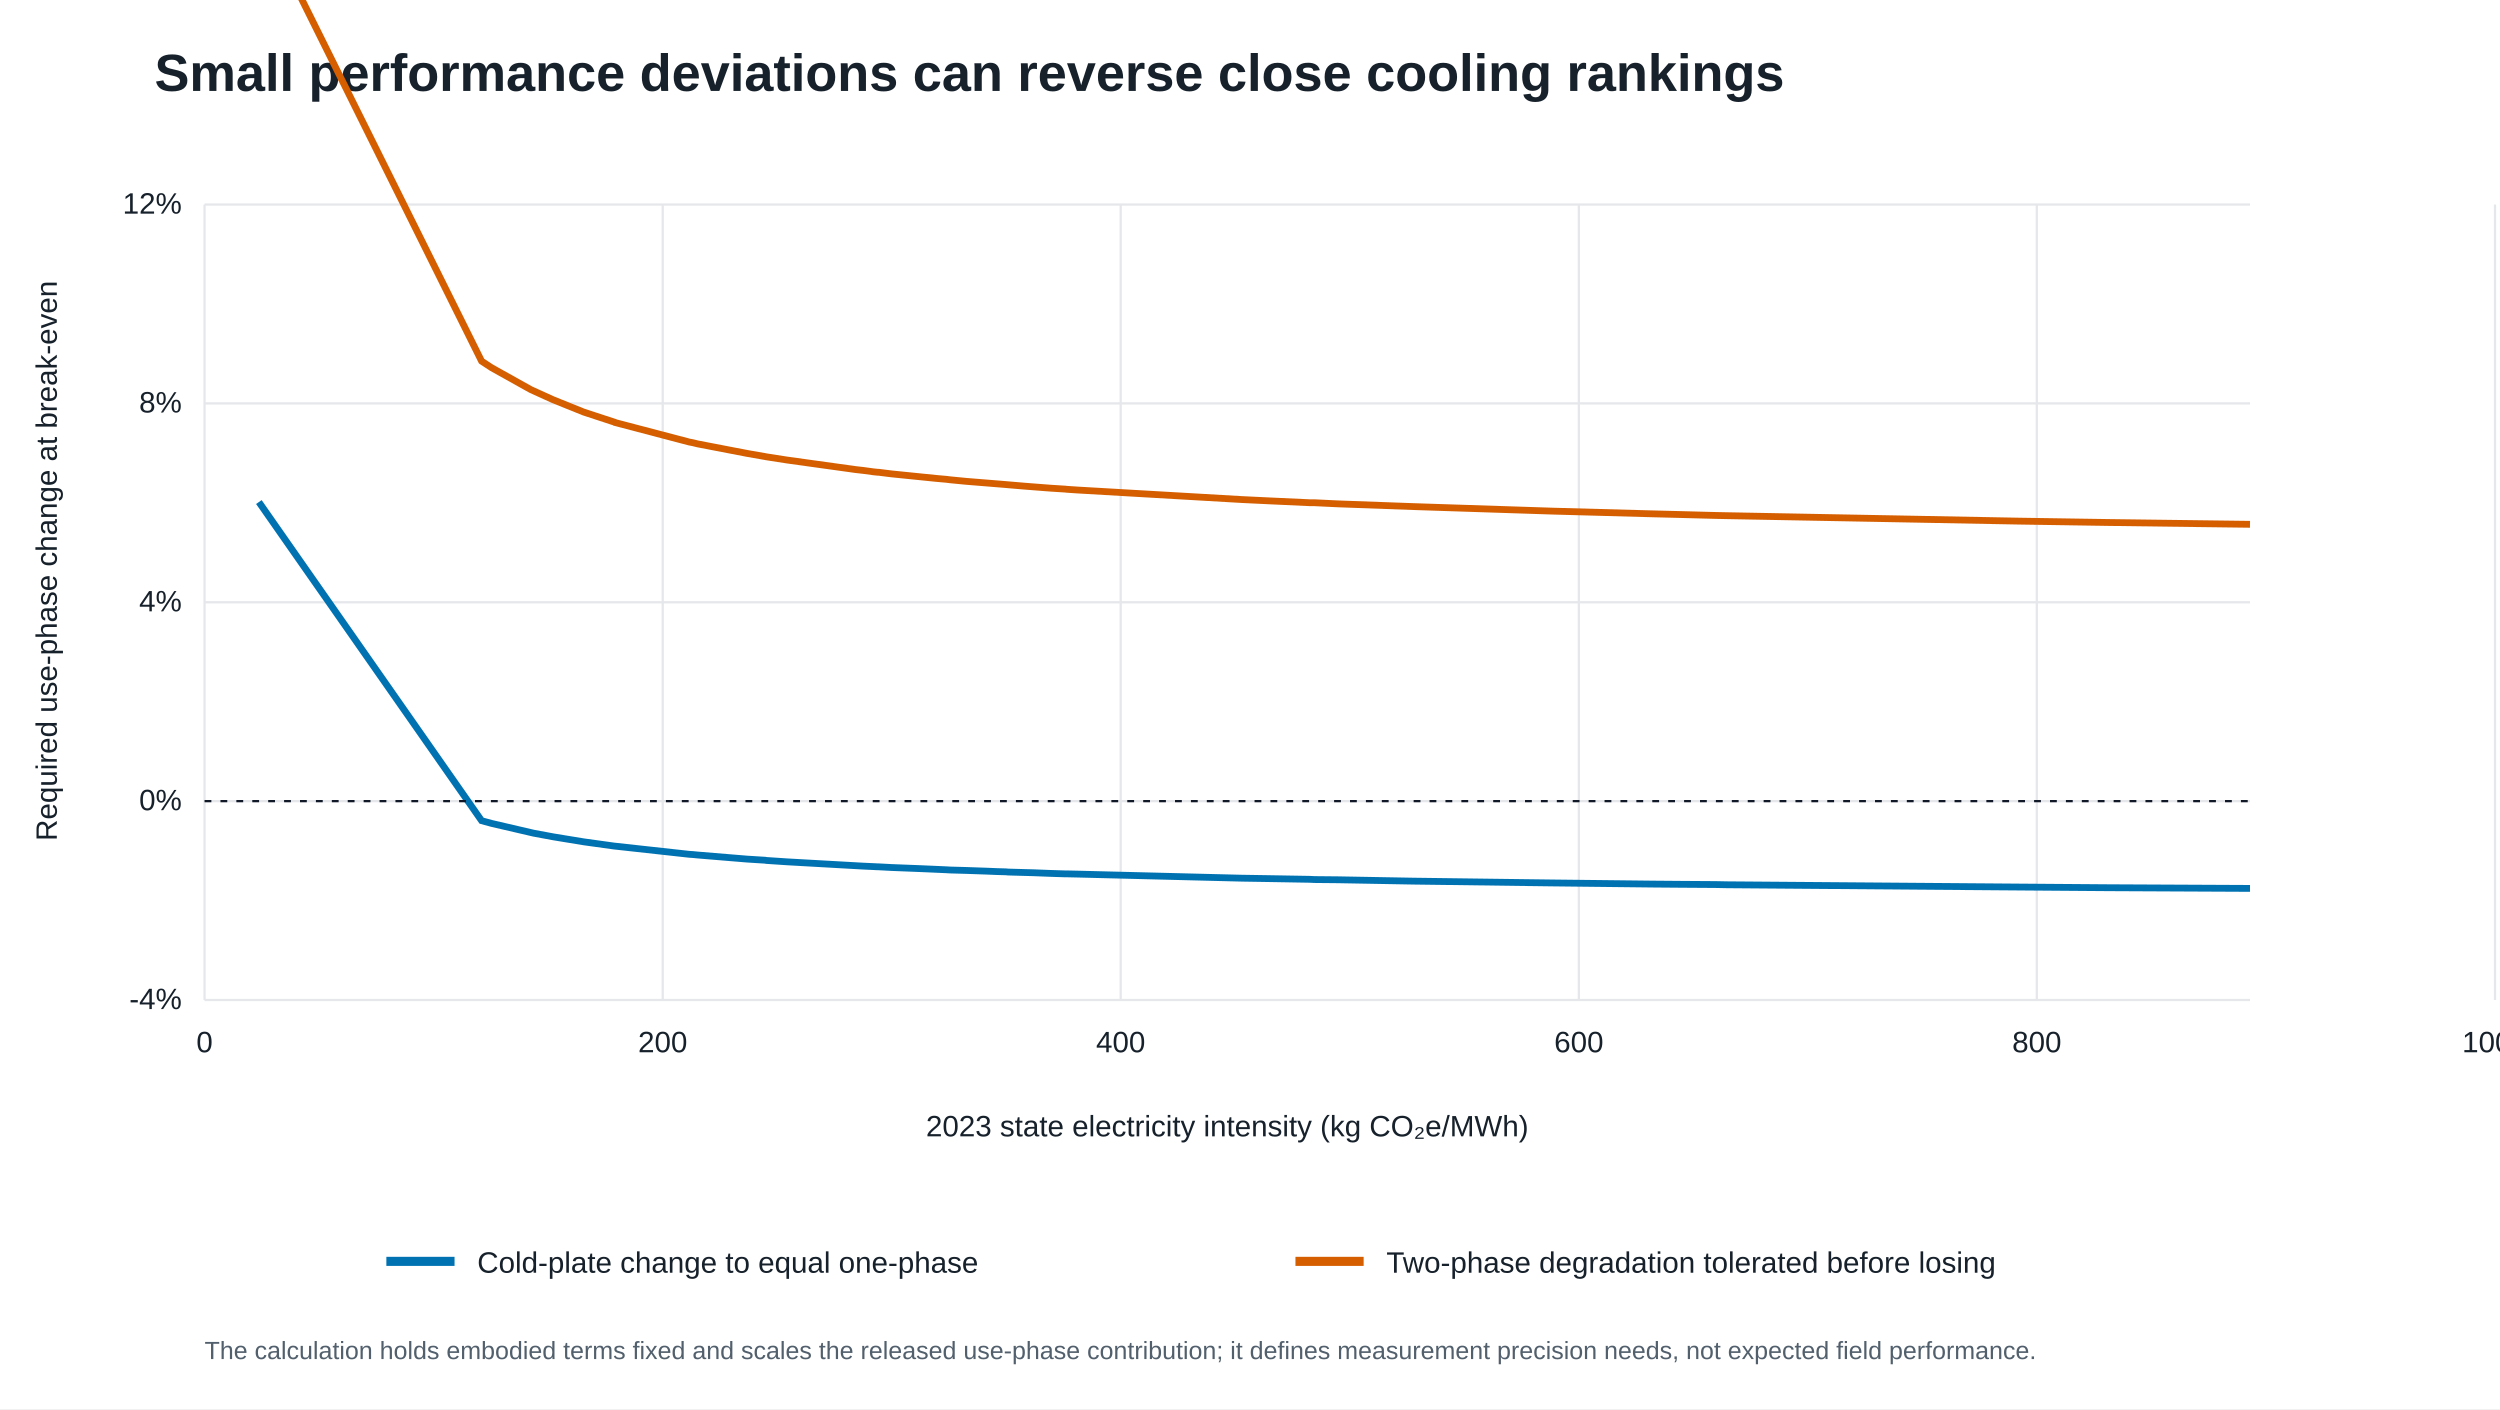
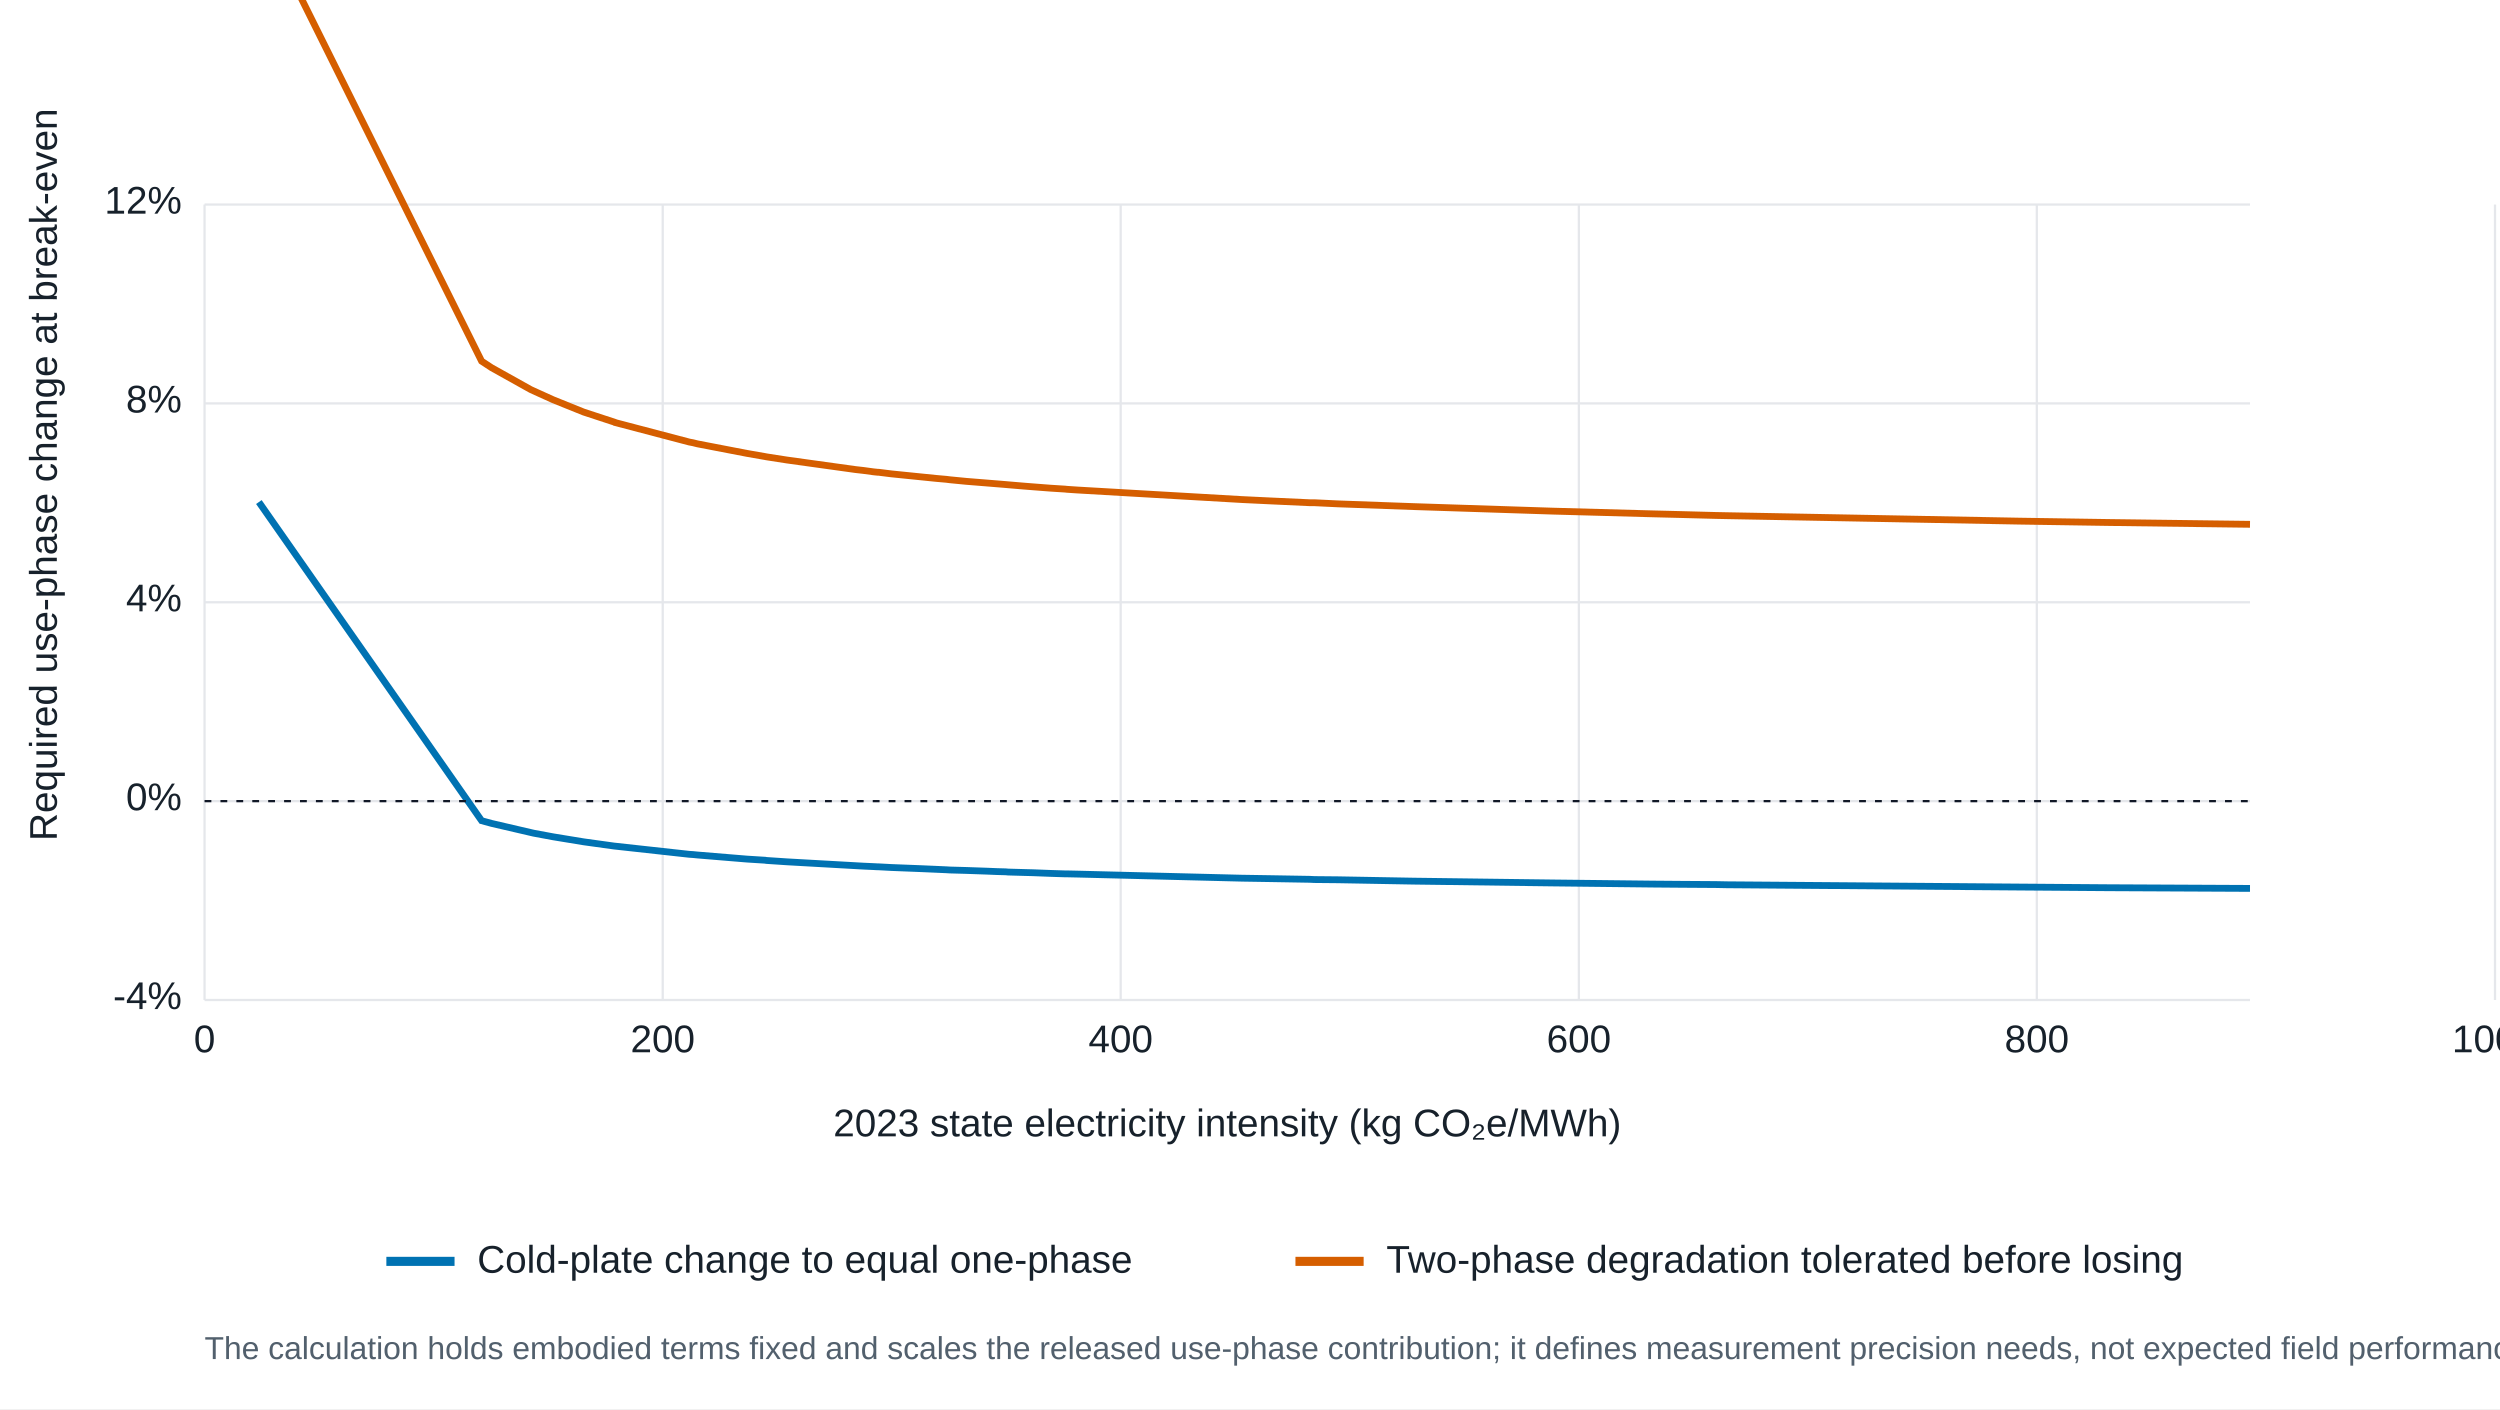
<svg xmlns="http://www.w3.org/2000/svg" width="1100" height="620" viewBox="0 0 1100 620" role="img" aria-label="Small performance deviations can reverse close cooling rankings">
-   <style>text{font-family:Arial,sans-serif;fill:#17212b}.title{font-size:23px;font-weight:700}.axis{font-size:13px}.label{font-size:12px}.note{font-size:11px;fill:#52606d}</style>
+   <style>text{font-family:Arial,sans-serif;fill:#17212b}.title{font-size:23px;font-weight:700}.axis{font-size:17px}.label{font-size:16px}.note{font-size:14px;fill:#52606d}</style>
  <rect width="100%" height="100%" fill="white" />
-   <text class="title" x="68" y="40">Small performance deviations can reverse close cooling rankings</text>
  <line x1="90.0" y1="90" x2="90.0" y2="440" stroke="#E5E7EB" />
  <text class="axis" x="90.0" y="463" text-anchor="middle">0</text>
  <line x1="291.6" y1="90" x2="291.6" y2="440" stroke="#E5E7EB" />
  <text class="axis" x="291.6" y="463" text-anchor="middle">200</text>
  <line x1="493.1" y1="90" x2="493.1" y2="440" stroke="#E5E7EB" />
  <text class="axis" x="493.1" y="463" text-anchor="middle">400</text>
  <line x1="694.7" y1="90" x2="694.7" y2="440" stroke="#E5E7EB" />
  <text class="axis" x="694.7" y="463" text-anchor="middle">600</text>
  <line x1="896.2" y1="90" x2="896.2" y2="440" stroke="#E5E7EB" />
  <text class="axis" x="896.2" y="463" text-anchor="middle">800</text>
  <line x1="1097.8" y1="90" x2="1097.8" y2="440" stroke="#E5E7EB" />
  <text class="axis" x="1097.8" y="463" text-anchor="middle">1000</text>
  <line x1="90" y1="440.0" x2="990" y2="440.0" stroke="#E5E7EB" />
  <text class="axis" x="80" y="444.0" text-anchor="end">-4%</text>
  <line x1="90" y1="352.5" x2="990" y2="352.5" stroke="#E5E7EB" />
  <text class="axis" x="80" y="356.5" text-anchor="end">0%</text>
  <line x1="90" y1="265.0" x2="990" y2="265.0" stroke="#E5E7EB" />
  <text class="axis" x="80" y="269.0" text-anchor="end">4%</text>
  <line x1="90" y1="177.5" x2="990" y2="177.5" stroke="#E5E7EB" />
  <text class="axis" x="80" y="181.5" text-anchor="end">8%</text>
  <line x1="90" y1="90.0" x2="990" y2="90.0" stroke="#E5E7EB" />
  <text class="axis" x="80" y="94.0" text-anchor="end">12%</text>
  <polyline points="113.9,220.9 211.9,361.1 216.3,362.3 233.5,366.3 234.8,366.6 243.4,368.2 256.8,370.4 270.5,372.3 270.6,372.3 303.3,375.9 304.9,376.0 306.9,376.2 328.7,378.0 336.7,378.5 337.2,378.6 346.2,379.2 376.4,380.9 379.9,381.1 384.3,381.3 386.2,381.4 386.6,381.4 392.2,381.7 405.0,382.2 411.9,382.5 416.4,382.7 418.0,382.8 425.2,383.0 433.9,383.3 438.8,383.5 442.5,383.6 443.6,383.7 450.7,383.9 454.5,384.0 462.3,384.3 468.6,384.5 469.5,384.5 474.0,384.6 546.4,386.4 558.9,386.6 576.3,386.9 578.3,387.0 588.7,387.1 621.9,387.7 683.3,388.5 727.5,389.0 739.7,389.1 754.9,389.2 759.9,389.3 888.6,390.3 928.0,390.6 990.0,390.9" fill="none" stroke="#0072B2" stroke-width="3" />
  <polyline points="113.9,-38.3 211.9,158.9 216.3,161.8 233.5,171.4 234.8,172.0 243.4,175.9 256.8,181.3 270.5,185.8 270.6,185.9 303.3,194.5 304.9,194.8 306.9,195.3 328.7,199.5 336.7,200.9 337.2,201.0 346.2,202.4 376.4,206.6 379.9,207.0 384.3,207.6 386.2,207.8 386.6,207.8 392.2,208.5 405.0,209.8 411.9,210.5 416.4,210.9 418.0,211.1 425.2,211.8 433.9,212.5 438.8,212.9 442.5,213.2 443.6,213.3 450.7,213.9 454.5,214.2 462.3,214.8 468.6,215.2 469.5,215.3 474.0,215.6 546.4,219.8 558.9,220.4 576.3,221.2 578.3,221.2 588.7,221.7 621.9,222.9 683.3,224.9 727.5,226.1 739.7,226.4 754.9,226.8 759.9,226.9 888.6,229.3 928.0,229.9 990.0,230.7" fill="none" stroke="#D55E00" stroke-width="3" />
  <line x1="90" y1="352.5" x2="990" y2="352.5" stroke="#111827" stroke-dasharray="3 4" />
  <text class="axis" x="540" y="500" text-anchor="middle">2023 state electricity intensity (kg CO₂e/MWh)</text>
  <text class="axis" transform="translate(25 370) rotate(-90)">Required use-phase change at break-even</text>
  <line x1="170" y1="555" x2="200" y2="555" stroke="#0072B2" stroke-width="4" />
  <text class="axis" x="210" y="560">Cold-plate change to equal one-phase</text>
  <line x1="570" y1="555" x2="600" y2="555" stroke="#D55E00" stroke-width="4" />
  <text class="axis" x="610" y="560">Two-phase degradation tolerated before losing</text>
  <text class="note" x="90" y="598">The calculation holds embodied terms fixed and scales the released use-phase contribution; it defines measurement precision needs, not expected field performance.</text>
</svg>
